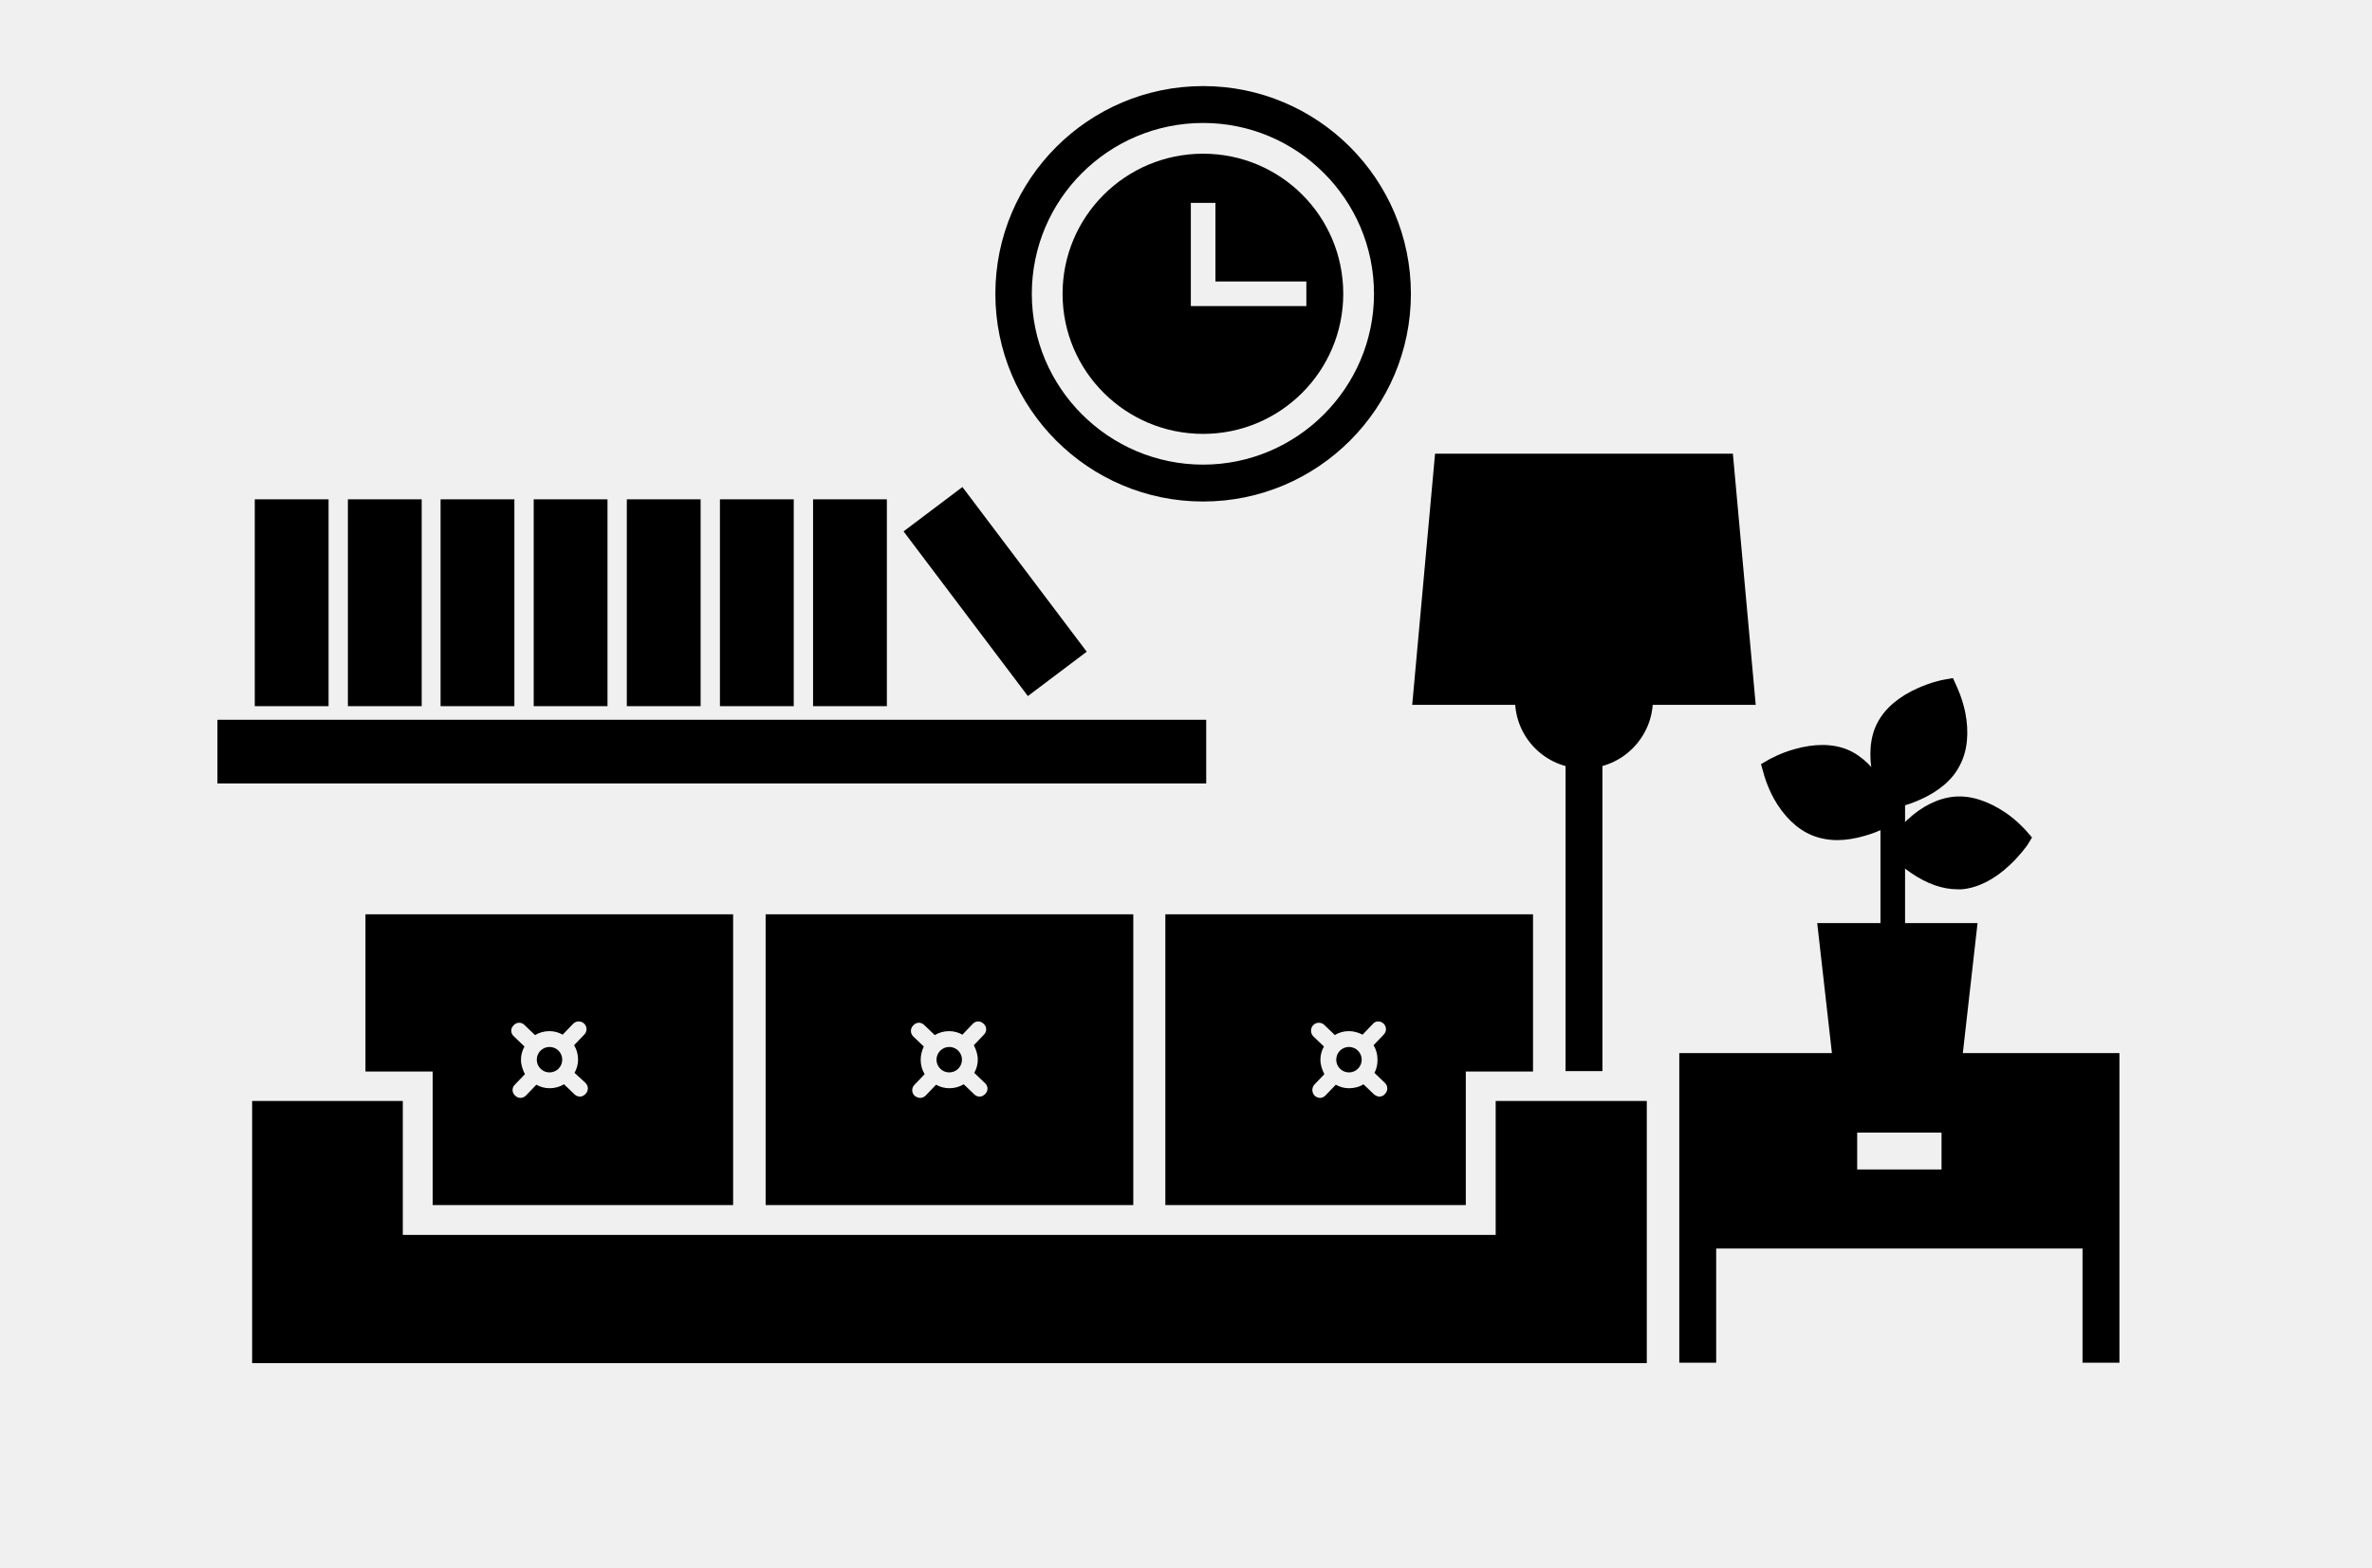
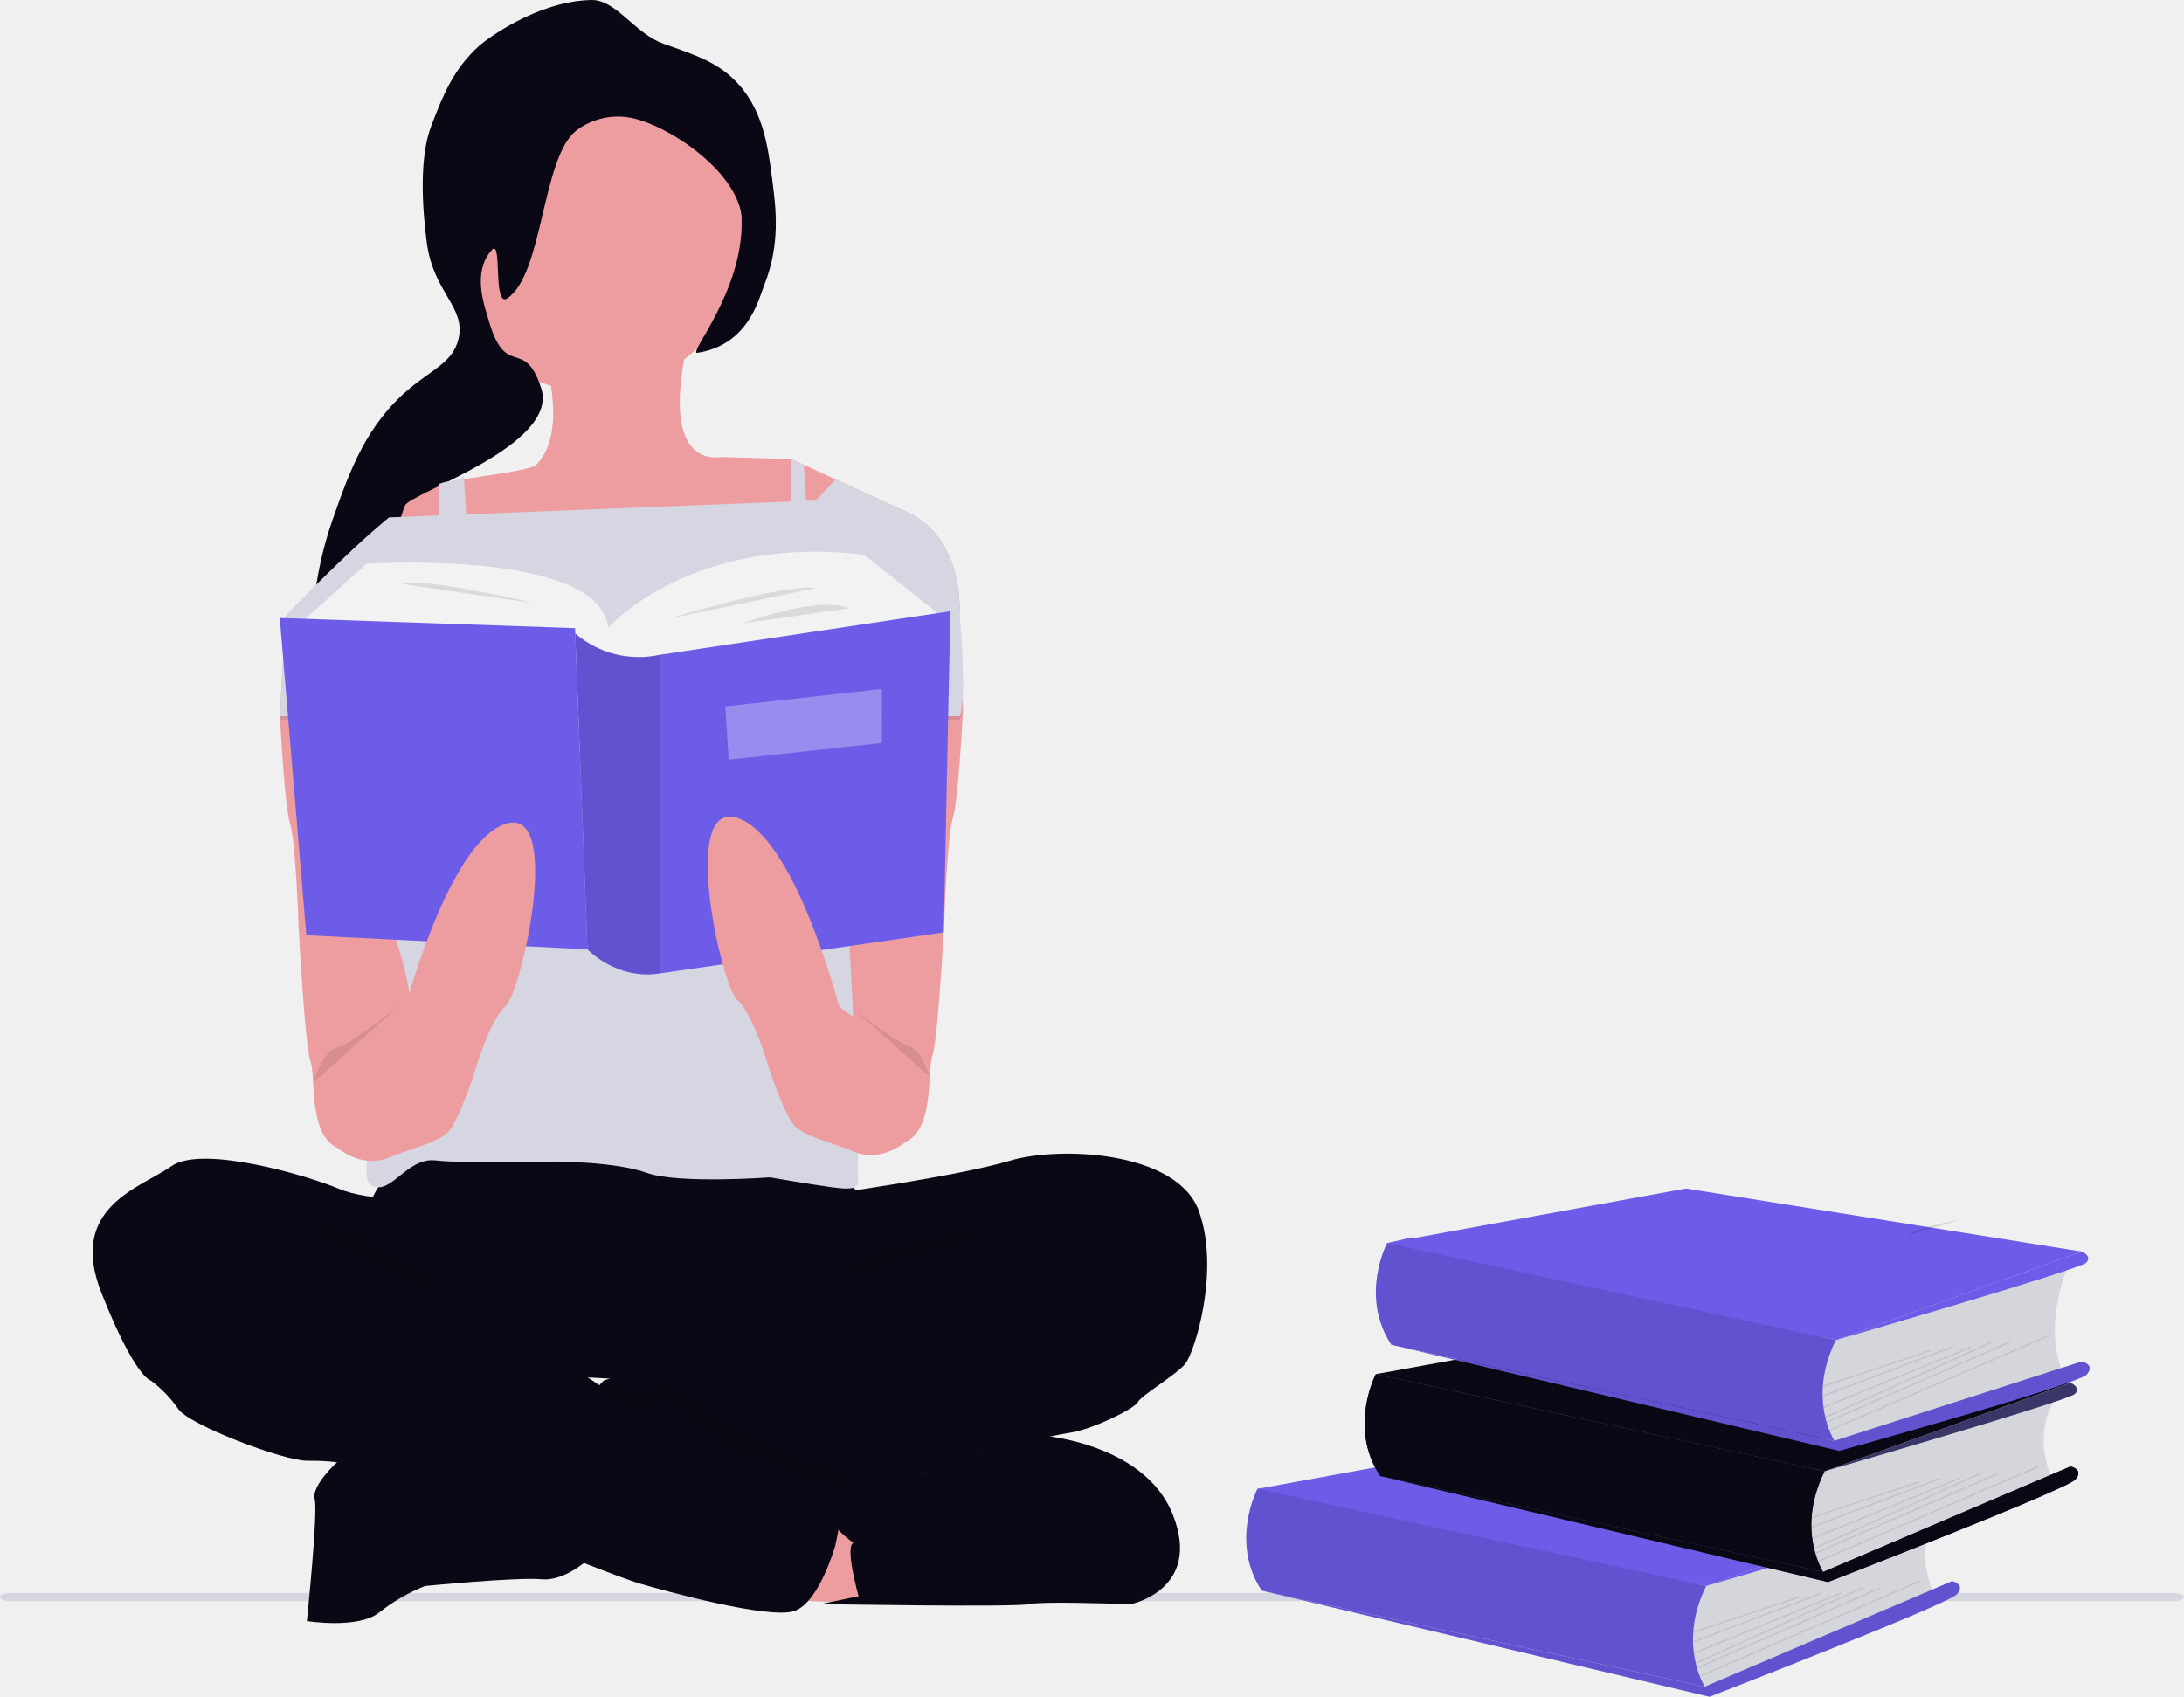
- <svg xmlns="http://www.w3.org/2000/svg" version="1.2" viewBox="0 0 540 357" width="540" height="357">
-   <style>
- 		.s0 { fill: #000000 } 
- 	</style>
-   <g id="Layer">
-     <path id="Layer" class="s0" d="m91.7 250.7v30.5h248.8v-30.5h34.4v59.7h-317.5v-59.7z" />
-     <path id="Layer" class="s0" d="m128 241.3c0 1.6-1.3 2.9-2.9 2.9-1.6 0-2.9-1.3-2.9-2.9 0-1.6 1.3-2.9 2.9-2.9 1.6 0 2.9 1.3 2.9 2.9z" />
-     <path id="Layer" fill-rule="evenodd" class="s0" d="m166.9 208.2v66.2h-68.4v-30.4h-15.3v-35.8zm-33.6 38.4l-2.5-2.3c0.5-0.9 0.8-1.9 0.8-3 0-1.2-0.3-2.3-0.9-3.3l2.3-2.4c0.7-0.7 0.7-1.8 0-2.5-0.7-0.7-1.9-0.7-2.6 0.1l-2.3 2.4c-0.9-0.5-1.9-0.8-3-0.8-1.2 0-2.3 0.3-3.3 0.9l-2.4-2.3c-0.7-0.7-1.8-0.7-2.5 0.1-0.7 0.7-0.7 1.8 0.1 2.5l2.4 2.3c-0.5 0.9-0.8 1.9-0.8 3 0 1.2 0.4 2.3 0.9 3.3l-2.3 2.4c-0.7 0.7-0.7 1.8 0.1 2.5 0.3 0.3 0.7 0.5 1.2 0.5 0.5 0 0.9-0.2 1.3-0.6l2.3-2.4c0.9 0.5 1.9 0.8 3 0.8 1.2 0 2.3-0.3 3.3-0.9l2.4 2.3c0.3 0.3 0.8 0.5 1.2 0.5 0.5 0 0.9-0.2 1.3-0.6 0.7-0.7 0.7-1.8 0-2.5z" />
-     <path id="Layer" fill-rule="evenodd" class="s0" d="m258 208.2v66.2h-83.7v-66.2zm-33.8 38.4l-2.4-2.3c0.5-0.9 0.8-1.9 0.8-3 0-1.2-0.4-2.3-0.9-3.3l2.3-2.4c0.7-0.7 0.7-1.8-0.1-2.5-0.7-0.7-1.8-0.7-2.5 0.1l-2.3 2.4c-0.9-0.5-1.9-0.8-3-0.8-1.2 0-2.3 0.3-3.3 0.9l-2.4-2.3c-0.7-0.7-1.8-0.7-2.5 0.1-0.7 0.7-0.7 1.8 0 2.5l2.4 2.3c-0.4 0.9-0.7 1.9-0.7 3 0 1.2 0.3 2.3 0.9 3.3l-2.3 2.4c-0.7 0.7-0.7 1.8 0 2.5 0.4 0.3 0.8 0.5 1.3 0.5 0.5 0 0.9-0.2 1.3-0.6l2.3-2.4c0.9 0.5 1.9 0.8 3 0.8 1.2 0 2.3-0.3 3.3-0.9l2.4 2.3c0.3 0.3 0.7 0.5 1.2 0.5 0.5 0 0.9-0.2 1.3-0.6 0.7-0.7 0.7-1.8-0.1-2.5z" />
-     <path id="Layer" class="s0" d="m219 241.3c0 1.6-1.3 2.9-2.9 2.9-1.6 0-2.9-1.3-2.9-2.9 0-1.6 1.3-2.9 2.9-2.9 1.6 0 2.9 1.3 2.9 2.9z" />
-     <path id="Layer" class="s0" d="m310 241.3c0 1.6-1.3 2.9-2.9 2.9-1.6 0-2.9-1.3-2.9-2.9 0-1.6 1.3-2.9 2.9-2.9 1.6 0 2.9 1.3 2.9 2.9z" />
-     <path id="Layer" fill-rule="evenodd" class="s0" d="m349 208.2v35.8h-15.3v30.4h-68.4v-66.2zm-33.7 38.4l-2.4-2.3c0.5-0.9 0.7-1.9 0.7-3 0-1.2-0.3-2.3-0.9-3.3l2.3-2.4c0.7-0.7 0.7-1.8 0-2.5-0.7-0.7-1.9-0.7-2.5 0.1l-2.3 2.4c-1-0.5-2-0.8-3.1-0.8-1.2 0-2.3 0.3-3.2 0.9l-2.4-2.3c-0.7-0.7-1.9-0.7-2.6 0.1-0.6 0.7-0.6 1.8 0.1 2.5l2.4 2.3c-0.5 0.9-0.8 1.9-0.8 3 0 1.2 0.4 2.3 0.9 3.3l-2.3 2.4c-0.6 0.7-0.6 1.8 0.1 2.5 0.3 0.3 0.8 0.5 1.2 0.5 0.5 0 0.9-0.2 1.3-0.6l2.3-2.4c0.9 0.5 1.9 0.8 3 0.8 1.2 0 2.4-0.3 3.3-0.9l2.4 2.3c0.4 0.3 0.8 0.5 1.2 0.5 0.5 0 1-0.2 1.3-0.6 0.7-0.7 0.7-1.8 0-2.5z" />
-     <path id="Layer" fill-rule="evenodd" class="s0" d="m482.5 239.8v70.5h-8.4v-26h-83.4v26h-8.4v-70.5zm-59.7 18.1v8.4h19.2v-8.4z" />
-     <path id="Layer" class="s0" d="m446.4 243.8h-28.9l-3.8-33.6h36.5z" />
-     <path id="Layer" class="s0" d="m428.1 180.6h5.6v34.2h-5.6z" />
-     <path id="Layer" class="s0" d="m446.2 174.2c-1.6 3.3-4.8 6-9.1 7.9-3.1 1.4-5.8 1.9-5.9 1.9l-2.1 0.4-0.9-1.9c-0.1-0.1-1.2-2.6-1.9-5.9-0.9-4.6-0.6-8.8 1.1-12 1.7-3.3 4.9-6 9.2-7.9 3.1-1.4 5.7-1.9 5.8-1.9l2.2-0.4 0.9 2c0 0 1.2 2.5 1.9 5.8 0.9 4.6 0.5 8.8-1.2 12z" />
-     <path id="Layer" class="s0" d="m462.6 190.7l-1.1 1.8c-0.1 0.1-1.6 2.3-4.1 4.6-3.4 3.2-7.2 5.1-10.8 5.4q-0.5 0-1 0c-3.4 0-7-1.3-10.5-3.7-2.8-1.9-4.6-3.9-4.7-4l-1.4-1.6 1.1-1.8c0.1-0.1 1.6-2.4 4.1-4.7 3.4-3.2 7.2-5 10.8-5.3 3.7-0.3 7.6 1 11.5 3.6 2.8 1.9 4.6 4 4.7 4.1z" />
-     <path id="Layer" class="s0" d="m432.2 186.9l-1.9 1.1c-0.1 0-2.5 1.4-5.7 2.3q-3.4 1-6.3 1c-2.1 0-4.1-0.4-5.8-1.1-3.4-1.4-6.4-4.3-8.7-8.4-1.6-3-2.3-5.6-2.3-5.7l-0.6-2.1 1.9-1.1c0.1 0 2.4-1.4 5.7-2.3 4.5-1.3 8.7-1.3 12.1 0.1 3.3 1.4 6.3 4.3 8.6 8.4 1.6 3 2.4 5.6 2.4 5.8z" />
-     <path id="Layer" class="s0" d="m356.4 174.1h8.4v69.8h-8.4z" />
-     <path id="Layer" class="s0" d="m399.7 160.5h-78.2l5.2-57.2h67.8z" />
-     <path id="Layer" class="s0" d="m360.6 175c-8.7 0-15.7-7-15.7-15.7h31.4c0 8.6-7 15.7-15.7 15.7z" />
-     <path id="Layer" class="s0" d="m49.5 163.9h225.1v14.5h-225.1z" />
-     <path id="Layer" class="s0" d="m58 113.7h16.8v47.1h-16.8z" />
-     <path id="Layer" class="s0" d="m79.2 113.7h16.8v47.1h-16.8z" />
-     <path id="Layer" class="s0" d="m100.3 113.7h16.8v47.1h-16.8z" />
-     <path id="Layer" class="s0" d="m121.5 113.7h16.8v47.1h-16.8z" />
-     <path id="Layer" class="s0" d="m142.7 113.7h16.8v47.1h-16.8z" />
-     <path id="Layer" class="s0" d="m163.9 113.7h16.8v47.1h-16.8z" />
-     <path id="Layer" class="s0" d="m185.1 113.7h16.8v47.1h-16.8z" />
-     <path id="Layer" class="s0" d="m205.7 121l13.4-10.1 28.3 37.5-13.4 10.1z" />
-     <path id="Layer" fill-rule="evenodd" class="s0" d="m273.9 114.2c-26.1 0-47.3-21.2-47.3-47.3 0-26.1 21.2-47.3 47.3-47.3 26.1 0 47.3 21.2 47.3 47.3 0 26.1-21.2 47.3-47.3 47.3zm0-86.2c-21.5 0-39 17.4-39 38.9 0 21.4 17.5 38.9 39 38.9 21.4 0 38.9-17.5 38.9-38.9 0-21.5-17.5-38.9-38.9-38.9z" />
-     <path id="Layer" fill-rule="evenodd" class="s0" d="m305.8 66.9c0 17.6-14.3 31.9-31.9 31.9-17.7 0-32-14.3-32-31.9 0-17.6 14.3-31.9 32-31.9 17.6 0 31.9 14.2 31.9 31.9zm-8.4 2.8v-5.6h-20.7v-17.9h-5.6v23.5z" />
-     <g id="v">
-       <path id="Layer" class="s0" d="m-13.1 449.1q0 0.1-0.1 0.1-0.1 0-0.2 0-0.2 0-0.4-0.1-0.1-0.2-0.1-0.4 0-0.3 0.1-0.4 0.2-0.1 0.4-0.1 0.1 0 0.2 0 0.1 0 0.1 0v0.2q0 0-0.1 0-0.1-0.1-0.2-0.1-0.1 0-0.2 0.1-0.1 0.1-0.1 0.3 0 0.1 0.1 0.2 0.1 0.1 0.2 0.1 0.1 0 0.2 0 0.1 0 0.1-0.1z" />
+ <svg xmlns="http://www.w3.org/2000/svg" width="799.946" height="621.627" viewBox="0 0 799.946 621.627" role="img" artist="Katerina Limpitsouni" source="https://undraw.co/">
+   <g transform="translate(-583 -242.762)">
+     <path d="M799.946,579.777c0,.829-1.658,1.494-3.723,1.494H3.723c-2.065,0-3.723-.665-3.723-1.494s1.658-1.494,3.723-1.494h792.5C798.288,578.283,799.946,578.949,799.946,579.777Z" transform="translate(583 248.082)" fill="#d6d6e3" />
+     <path d="M774.522,266.579,737.3,296.357l-11.254.819-4.132.3-69.4,5.087L580.554,297.3l-10.708-.782-13.648-.993-28.537-27.3s20.2-21.639,37.893-36.243c6.973-5.77,13.561-10.435,18.363-12.271l.819-.285c3.02-1.178,32.6-4.261,34.754-6.688,13.971-14.405,0-48.749,0-48.749s61.629-31.838,54.184,9.926,13.34,35.583,14.2,35.978l25.09.749,4.578,2.1,11.675,5.348,26.341,12.085C776.234,239.692,774.522,266.579,774.522,266.579Z" transform="translate(159.926 200.319)" fill="#ed9da0" />
+     <ellipse cx="55.446" cy="55.446" rx="55.446" ry="55.446" transform="translate(744.23 275.186)" fill="#ed9da0" />
+     <path d="M333.618,16.03c12.213,4.292,19.2,6.749,25.6,12.915,10.812,10.417,12.6,24.338,14.255,37.274,1.3,10.119,2.975,23.2-2.958,38.151-2.022,5.1-5.771,22.032-24.545,24.9-3.687.564,17.038-22.675,16.23-48.95C361.7,64,336.753,46.369,321.941,43.2a25.228,25.228,0,0,0-20.5,4.775c-12.45,10.221-11.92,52.486-25.048,61.32-5.4,3.634-1.8-21.944-5.606-17.8-7.506,8.184-2.692,20.708-1.342,25.489,6.4,22.641,13.1,5.9,19.343,25.232,6.747,20.873-47.893,38.345-49.907,43.007-3.5,8.108-8.287,40.715-22.021,47.388-17.433,8.471,19.113-.12,11.009,9.338-4.53,5.283-2.079,10.886-10.263,27.332-2.671,5.369-4.015,8.053-5.19,7.958-5.6-.45-14.656-45.242,0-86.955,6.149-17.506,12.173-34.654,28.315-48.069,8.539-7.091,15.7-9.642,17.737-17.923,2.912-11.833-9.179-16.879-11.6-35.543-1.657-12.765-2.821-31.021,1.69-42.723,4.256-11.051,7.951-20.642,17.621-29.339C268.5,14.6,287.251.4,307.131,0c9.152-.184,15.877,12.294,26.487,16.023h0Z" transform="translate(492.433 242.766)" fill="#090814" />
+     <g transform="translate(1039.462 678.195)">
+       <path d="M223.527,525.812l-149.511-.729L59.16,490.238l52.531-3.813-9.156-38.2,103.9-13.467-99.492-34.587,8.789-2.088,159.981,26.1L266.9,483.8l-12.593,32.765Z" transform="translate(-55.041 -380.214)" fill="#6c5ce7" />
+       <path d="M600.454,670.36s-9.9,12.086-2.04,30.358l-79.062,34.29-7.587,1.59-3.494-15.288,2.337-19.294V691.471Z" transform="translate(-346.668 -552.527)" fill="#d5d6db" />
+       <path d="M59.16,583.339,168.589,563.39l145,23.1-90.061,32.424Z" transform="translate(-55.041 -473.316)" fill="#6c5ce7" />
+       <path d="M142.429,652.47s-10.234,19.39,1.559,37.3l162.274,35.163s-10.073-15.446.52-36.884Z" transform="translate(-138.309 -542.451)" fill="#6c5ce7" />
+       <path d="M142.429,652.47s-10.234,19.39,1.559,37.3l162.274,35.163s-10.073-15.446.52-36.884Z" transform="translate(-138.309 -542.451)" opacity="0.1" />
+       <path d="M313.584,768.518l90.594-38.658s5.067,1.092,1.791,4.8-90.638,37.566-90.638,37.566L151.31,733.354Z" transform="translate(-145.631 -586.036)" fill="#6c5ce7" />
+       <path d="M313.584,768.518l90.594-38.658s5.067,1.092,1.791,4.8-90.638,37.566-90.638,37.566L151.31,733.354Z" transform="translate(-145.631 -586.036)" opacity="0.1" />
+       <rect width="41.309" height="0.437" transform="translate(163.638 162.397) rotate(-18.45)" opacity="0.1" />
+       <rect width="50.333" height="0.437" transform="translate(163.623 165.914) rotate(-20.82)" opacity="0.1" />
+       <rect width="58.34" height="0.437" transform="translate(163.886 170.06) rotate(-22.26)" opacity="0.1" />
+       <rect width="67.155" height="0.437" transform="translate(164.516 173.715) rotate(-24.31)" opacity="0.1" />
+       <rect width="73.449" height="0.437" transform="matrix(0.916, -0.401, 0.401, 0.916, 165.002, 175.494)" opacity="0.1" />
+       <rect width="87.895" height="0.437" transform="translate(166.018 178.481) rotate(-23.36)" opacity="0.1" />
+       <path d="M614.074,659.69s3.975,1.6,1.642,4.08S524,692.114,524,692.114Z" transform="translate(-355.527 -546.517)" fill="#6c5ce7" />
+       <path d="M699.75,574.18s-9.9,12.082-2.036,30.358l-79.062,34.29-7.587,1.6-3.495-15.288,2.372-19.289V595.291Z" transform="translate(-402.593 -498.359)" fill="#d5d6db" />
+       <path d="M158.46,487.155,267.885,467.21l145,23.1-90.061,32.424Z" transform="translate(-110.965 -419.148)" fill="#090814" />
+       <path d="M241.685,556.29s-10.239,19.39,1.555,37.3l162.274,35.163s-10.068-15.459.537-36.888Z" transform="translate(-194.208 -488.283)" fill="#3a3768" />
+       <path d="M241.685,556.29s-10.239,19.39,1.555,37.3l162.274,35.163s-10.068-15.459.537-36.888l-51.316-11.108Z" transform="translate(-194.208 -488.283)" fill="#090814" />
+       <path d="M412.874,672.338l90.6-38.658s5.063,1.092,1.786,4.8-90.638,37.565-90.638,37.565L250.6,637.174Z" transform="translate(-201.55 -531.869)" fill="#3a3768" />
+       <path d="M412.874,672.338l90.6-38.658s5.063,1.092,1.786,4.8-90.638,37.565-90.638,37.565L250.6,637.174Z" transform="translate(-201.55 -531.869)" fill="#090814" />
+       <path d="M600.094,646.68s-8.736,10.483,0,26.209" transform="translate(-396.196 -539.19)" opacity="0.1" />
+       <rect width="41.309" height="0.437" transform="translate(207.012 120.39) rotate(-18.45)" opacity="0.1" />
+       <rect width="50.333" height="0.437" transform="translate(207.003 123.905) rotate(-20.82)" opacity="0.1" />
+       <rect width="58.34" height="0.437" transform="translate(207.26 128.044) rotate(-22.26)" opacity="0.1" />
+       <rect width="67.155" height="0.437" transform="translate(207.895 131.7) rotate(-24.31)" opacity="0.1" />
+       <rect width="73.449" height="0.437" transform="matrix(0.916, -0.401, 0.401, 0.916, 208.374, 133.473)" opacity="0.1" />
+       <rect width="87.895" height="0.437" transform="translate(209.393 136.461) rotate(-23.36)" opacity="0.1" />
+       <path d="M713.391,563.51s3.971,1.6,1.642,4.076-91.7,28.344-91.7,28.344Z" transform="translate(-411.469 -492.349)" fill="#3a3768" />
+       <path d="M709.167,464.15s-9.9,21.7-2.04,39.968L628.064,528.8l-7.57,1.6L617,515.112l2.337-19.294V485.261Z" transform="translate(-407.904 -436.391)" fill="#d5d6db" />
+       <path d="M167.89,377.129,277.319,357.18l145,23.1L332.257,412.7Z" transform="translate(-116.276 -357.18)" fill="#6c5ce7" />
+       <path d="M251.143,446.26s-10.252,19.39,1.542,37.3l162.274,35.163s-10.073-15.459.533-36.884Z" transform="translate(-199.529 -426.315)" fill="#6c5ce7" />
+       <path d="M251.143,446.26s-10.252,19.39,1.542,37.3l162.274,35.163s-10.073-15.459.533-36.884Z" transform="translate(-199.529 -426.315)" opacity="0.1" />
+       <path d="M422.314,566.813l90.594-29.048s5.067,1.092,1.791,4.8-90.638,27.956-90.638,27.956L260.04,531.65Z" transform="translate(-206.867 -474.406)" fill="#6c5ce7" />
+       <path d="M422.314,566.813l90.594-29.048s5.067,1.092,1.791,4.8-90.638,27.956-90.638,27.956L260.04,531.65Z" transform="translate(-206.867 -474.406)" opacity="0.1" />
+       <rect width="41.309" height="0.437" transform="translate(211.136 72.327) rotate(-18.45)" opacity="0.1" />
+       <rect width="50.333" height="0.437" transform="translate(211.125 75.844) rotate(-20.82)" opacity="0.1" />
+       <rect width="58.34" height="0.437" transform="translate(211.377 79.986) rotate(-22.26)" opacity="0.1" />
+       <rect width="67.155" height="0.437" transform="translate(212.018 83.638) rotate(-24.31)" opacity="0.1" />
+       <rect width="73.449" height="0.437" transform="matrix(0.916, -0.401, 0.401, 0.916, 212.499, 85.415)" opacity="0.1" />
+       <rect width="87.895" height="0.437" transform="translate(213.517 88.405) rotate(-23.36)" opacity="0.1" />
+       <path d="M722.821,453.48s3.975,1.6,1.642,4.08-91.7,28.344-91.7,28.344Z" transform="translate(-416.78 -430.382)" fill="#6c5ce7" />
+       <path d="M712.45,427s-15.581,2.359-18.49,5.561" transform="translate(-451.247 -415.468)" opacity="0.1" />
+       <path d="M650.52,452.263a33.44,33.44,0,0,1,5.015-3.114,81.812,81.812,0,0,0,7.426-4.538" transform="translate(-426.781 -425.386)" opacity="0.1" />
    </g>
-     <g id="d">
-       <path id="Layer" class="s0" d="m-12.3 448.6q0 0 0 0-0.1 0-0.1 0-0.1 0-0.2 0.1 0 0 0 0.1v0.4h-0.2v-0.8h0.2v0.2q0-0.1 0.1-0.2 0.1 0 0.2 0z" />
-     </g>
-     <g id="a">
-       <path id="Layer" fill-rule="evenodd" class="s0" d="m-11.4 448.8v0.1h-0.6q0 0.1 0.1 0.1 0 0.1 0.1 0.1 0.1 0 0.2-0.1 0.1 0 0.2 0v0.2q-0.1 0-0.2 0-0.1 0-0.2 0-0.2 0-0.3-0.1-0.1-0.1-0.1-0.3 0-0.2 0.1-0.3 0.1-0.1 0.3-0.1 0.2 0 0.3 0.1 0.1 0.1 0.1 0.3zm-0.2-0.1q0 0-0.1-0.1 0 0-0.1 0-0.1 0-0.1 0-0.1 0.1-0.1 0.1z" />
-     </g>
-     <g id="k">
-       <path id="Layer" fill-rule="evenodd" class="s0" d="m-10.5 448.8v0.4h-0.2v-0.1q-0.1 0.1-0.1 0.1-0.1 0-0.2 0-0.1 0-0.2 0-0.1-0.1-0.1-0.2 0-0.2 0.1-0.2 0.1-0.1 0.3-0.1h0.2q0-0.1-0.1-0.1 0 0-0.1 0-0.1 0-0.2 0 0 0-0.1 0v-0.2q0.1 0 0.1 0 0.1 0 0.2 0 0.2 0 0.3 0.1 0.1 0.1 0.1 0.3zm-0.4 0.1q0 0-0.1 0 0 0 0 0 0 0.1 0 0.1 0 0.1 0.1 0.1 0.1 0 0.1-0.1 0.1 0 0.1-0.1z" />
-     </g>
-     <g id="c">
-       <path id="Layer" class="s0" d="m-10 448.2v0.2h0.3v0.2h-0.3v0.3q0 0.1 0 0.1 0 0 0.1 0h0.1v0.2h-0.2q-0.1 0-0.2-0.1 0 0 0-0.2v-0.3h-0.2v-0.2h0.2v-0.2z" />
-     </g>
-     <g id="a">
-       <path id="Layer" fill-rule="evenodd" class="s0" d="m-8.8 448.8v0.1h-0.6q0 0.1 0 0.1 0.1 0.1 0.2 0.1 0.1 0 0.2-0.1 0 0 0.1 0v0.2q-0.1 0-0.1 0-0.1 0-0.2 0-0.2 0-0.3-0.1-0.2-0.1-0.2-0.3 0-0.2 0.2-0.3 0.1-0.1 0.3-0.1 0.2 0 0.3 0.1 0.1 0.1 0.1 0.3zm-0.3-0.1q0 0 0-0.1-0.1 0-0.1 0-0.1 0-0.2 0 0 0.1 0 0.1z" />
-     </g>
-     <g id="j">
-       <path id="Layer" fill-rule="evenodd" class="s0" d="m-8.1 448.5v-0.4h0.2v1.1h-0.2v-0.1q-0.1 0.1-0.1 0.1-0.1 0-0.2 0-0.1 0-0.2-0.1-0.1-0.1-0.1-0.3 0-0.2 0.1-0.3 0.1-0.1 0.2-0.1 0.1 0 0.2 0 0 0.1 0.1 0.1zm-0.2 0.5q0.1 0 0.1 0 0.1-0.1 0.1-0.2 0-0.1-0.1-0.1 0-0.1-0.1-0.1-0.1 0-0.1 0.1-0.1 0-0.1 0.1 0 0.1 0.1 0.2 0 0 0.1 0z" />
-     </g>
-     <g id="i">
-       <path id="Layer" fill-rule="evenodd" class="s0" d="m-6.9 448.5q0 0 0.1-0.1 0 0 0.1 0 0.2 0 0.3 0.1 0.1 0.1 0.1 0.3 0 0.2-0.1 0.3-0.1 0.1-0.3 0.1-0.1 0-0.1 0-0.1 0-0.1-0.1v0.1h-0.3v-1.1h0.3zm0.2 0.5q0 0 0.1 0 0-0.1 0-0.2 0-0.1 0-0.2-0.1 0-0.1 0-0.1 0-0.2 0 0 0.1 0 0.2 0 0.1 0 0.2 0.1 0 0.2 0z" />
-     </g>
-     <g id="h">
-       <path id="Layer" class="s0" d="m-6.3 448.4h0.3l0.2 0.5 0.2-0.5h0.2l-0.3 0.9q-0.1 0.1-0.1 0.1-0.1 0.1-0.2 0.1h-0.1v-0.2q0.1 0 0.1 0 0.1 0 0.1-0.1z" />
-     </g>
-     <g id="g">
-       <path id="Layer" class="s0" d="m-4.9 448.2h0.3l0.2 0.3 0.3-0.3h0.3l-0.4 0.6v0.4h-0.3v-0.4z" />
-     </g>
-     <g id="a">
-       <path id="Layer" fill-rule="evenodd" class="s0" d="m-3 448.8v0.1h-0.6q0 0.1 0.1 0.1 0.1 0.1 0.2 0.1 0 0 0.1-0.1 0.1 0 0.2 0v0.2q-0.1 0-0.2 0-0.1 0-0.2 0-0.2 0-0.3-0.1-0.1-0.1-0.1-0.3 0-0.2 0.1-0.3 0.1-0.1 0.3-0.1 0.2 0 0.3 0.1 0.1 0.1 0.1 0.3zm-0.2-0.1q0 0-0.1-0.1 0 0-0.1 0-0.1 0-0.1 0 0 0.1-0.1 0.1z" />
-     </g>
-     <g id="b">
-       <path id="Layer" fill-rule="evenodd" class="s0" d="m-2.4 448.4q0.2 0 0.3 0.1 0.1 0.1 0.1 0.3 0 0.2-0.1 0.3-0.1 0.1-0.3 0.1-0.2 0-0.3-0.1-0.2-0.1-0.2-0.3 0-0.2 0.2-0.3 0.1-0.1 0.3-0.1zm0 0.2q-0.1 0-0.2 0.1 0 0 0 0.1 0 0.1 0 0.2 0.1 0 0.2 0 0 0 0.1 0 0-0.1 0-0.2 0-0.1 0-0.1-0.1-0.1-0.1-0.1z" />
-     </g>
-     <g id="f">
-       <path id="Layer" class="s0" d="m-1.8 448.9v-0.5h0.2v0.1 0.2 0.1 0.1q0 0.1 0 0.1 0 0 0.1 0 0.1 0 0.1 0 0.1-0.1 0.1-0.2v-0.4h0.2v0.8h-0.2v-0.1q-0.1 0.1-0.1 0.1-0.1 0-0.2 0-0.1 0-0.2-0.1 0 0 0-0.2z" />
-     </g>
-     <g id="u">
-       <path id="Layer" class="s0" d="m-0.8 448.1h0.2v1.1h-0.2z" />
-     </g>
-     <g id="t">
-       <path id="Layer" class="s0" d="m0.1 448.2h0.3v0.3l0.4-0.3h0.3l-0.5 0.5 0.5 0.5h-0.3l-0.4-0.4v0.4h-0.3z" />
-     </g>
-     <g id="s">
-       <path id="Layer" class="s0" d="m1.1 448.4h0.3l0.1 0.6 0.1-0.6h0.2l0.2 0.5 0.1-0.5h0.2l-0.2 0.8h-0.2l-0.1-0.5-0.2 0.5h-0.3z" />
-     </g>
-     <g id="b">
-       <path id="Layer" fill-rule="evenodd" class="s0" d="m2.9 448.4q0.2 0 0.3 0.1 0.1 0.1 0.1 0.3 0 0.2-0.1 0.3-0.1 0.1-0.3 0.1-0.2 0-0.3-0.1-0.1-0.1-0.1-0.3 0-0.2 0.1-0.3 0.1-0.1 0.3-0.1zm0 0.2q-0.1 0-0.1 0.1-0.1 0-0.1 0.1 0 0.1 0.1 0.2 0 0 0.1 0 0.1 0 0.1 0 0-0.1 0-0.2 0-0.1 0-0.1 0-0.1-0.1-0.1z" />
-     </g>
-     <g id="e">
-       <path id="Layer" class="s0" d="m4.2 448.7v0.5h-0.2v-0.4-0.1q0 0 0 0 0-0.1-0.1-0.1 0 0 0 0-0.1 0-0.1 0.1-0.1 0-0.1 0.1v0.4h-0.2v-0.8h0.2v0.1q0.1 0 0.1-0.1 0.1 0 0.2 0 0.1 0 0.2 0.1 0 0.1 0 0.2z" />
-     </g>
-     <g id="r">
-       <path id="Layer" class="s0" d="m-13.4 449.5v0.2h-0.1q-0.1 0-0.1 0 0 0 0 0.1h0.2v0.2h-0.2v0.6h-0.2v-0.6h-0.2v-0.2h0.2q0-0.2 0-0.2 0.1-0.1 0.2-0.1z" />
-     </g>
-     <g id="d">
-       <path id="Layer" class="s0" d="m-12.7 450q0 0-0.1 0 0 0 0 0-0.1 0-0.2 0.1 0 0 0 0.1v0.4h-0.3v-0.8h0.3v0.2q0-0.1 0.1-0.1 0-0.1 0.1-0.1h0.1z" />
-     </g>
-     <g id="b">
-       <path id="Layer" fill-rule="evenodd" class="s0" d="m-12.2 449.8q0.2 0 0.3 0.1 0.1 0.1 0.1 0.3 0 0.2-0.1 0.3-0.1 0.1-0.3 0.1-0.2 0-0.3-0.1-0.1-0.1-0.1-0.3 0-0.2 0.1-0.3 0.1-0.1 0.3-0.1zm0 0.2q-0.1 0-0.1 0.1-0.1 0-0.1 0.1 0 0.1 0.1 0.2 0 0 0.1 0 0.1 0 0.1 0 0.1-0.1 0.1-0.2 0-0.1-0.1-0.1 0-0.1-0.1-0.1z" />
-     </g>
-     <g id="q">
-       <path id="Layer" class="s0" d="m-10.9 450q0-0.1 0.1-0.1 0.1-0.1 0.1-0.1 0.2 0 0.2 0.1 0.1 0.1 0.1 0.2v0.5h-0.2v-0.4-0.1q0 0-0.1-0.1 0 0 0 0-0.1 0-0.1 0.1-0.1 0-0.1 0.1v0.4h-0.2v-0.4q0-0.1-0.1-0.2 0 0 0 0-0.1 0-0.1 0.1-0.1 0-0.1 0.1v0.4h-0.2v-0.8h0.2v0.1q0.1 0 0.1 0 0.1-0.1 0.2-0.1 0 0 0.1 0.1 0.1 0 0.1 0.1z" />
-     </g>
-     <g id="c">
-       <path id="Layer" class="s0" d="m-9.4 449.6v0.2h0.2v0.2h-0.2v0.3q0 0.1 0 0.1 0 0 0.1 0h0.1v0.2h-0.2q-0.1 0-0.2-0.1-0.1 0-0.1-0.2v-0.3h-0.1v-0.2h0.1v-0.2z" />
-     </g>
-     <g id="p">
-       <path id="Layer" class="s0" d="m-8.2 450.1v0.5h-0.3v-0.4-0.1q0 0 0 0 0-0.1 0-0.1-0.1 0-0.1 0-0.1 0-0.1 0.1-0.1 0-0.1 0.1v0.4h-0.2v-1.1h0.2v0.4q0.1 0 0.2 0 0-0.1 0.1-0.1 0.1 0 0.2 0.1 0.1 0.1 0.1 0.2z" />
-     </g>
-     <g id="a">
-       <path id="Layer" fill-rule="evenodd" class="s0" d="m-7.2 450.2v0.1h-0.6q0 0.1 0 0.1 0.1 0.1 0.2 0.1 0.1 0 0.1-0.1 0.1 0 0.2 0v0.2q-0.1 0-0.2 0 0 0-0.1 0-0.2 0-0.4-0.1-0.1-0.1-0.1-0.3 0-0.2 0.1-0.3 0.2-0.1 0.4-0.1 0.1 0 0.3 0.1 0.1 0.1 0.1 0.3zm-0.3-0.1q0 0 0-0.1-0.1 0-0.1 0-0.1 0-0.2 0 0 0.1 0 0.1z" />
-     </g>
-     <g id="o">
-       <path id="Layer" class="s0" d="m-6.6 449.6h0.3l0.4 0.7v-0.7h0.3v1h-0.3l-0.4-0.7v0.7h-0.3z" />
-     </g>
-     <g id="b">
-       <path id="Layer" fill-rule="evenodd" class="s0" d="m-5 449.8q0.2 0 0.3 0.1 0.1 0.1 0.1 0.3 0 0.2-0.1 0.3-0.1 0.1-0.3 0.1-0.2 0-0.3-0.1-0.2-0.1-0.2-0.3 0-0.2 0.2-0.3 0.1-0.1 0.3-0.1zm0 0.2q-0.1 0-0.2 0.1 0 0 0 0.1 0 0.1 0 0.2 0.1 0 0.2 0 0 0 0.1 0 0-0.1 0-0.2 0-0.1 0-0.1-0.1-0.1-0.1-0.1z" />
-     </g>
-     <g id="f">
-       <path id="Layer" class="s0" d="m-4.4 450.3v-0.5h0.2v0.1 0.2 0.1 0.1q0 0.1 0 0.1 0 0 0.1 0 0.1 0 0.1 0 0.1-0.1 0.1-0.2v-0.4h0.2v0.8h-0.2v-0.1q-0.1 0.1-0.1 0.1-0.1 0-0.2 0-0.1 0-0.2-0.1 0 0 0-0.2z" />
-     </g>
-     <g id="e">
-       <path id="Layer" class="s0" d="m-2.7 450.1v0.5h-0.2v-0.4-0.1q0 0 0 0-0.1-0.1-0.1-0.1 0 0 0 0-0.1 0-0.2 0.1 0 0 0 0.1v0.4h-0.2v-0.8h0.2v0.1q0.1 0 0.1 0 0.1-0.1 0.2-0.1 0.1 0 0.2 0.1 0 0.1 0 0.2z" />
-     </g>
-     <g id="n">
-       <path id="Layer" fill-rule="evenodd" class="s0" d="m-1.9 449.6h0.4q0.2 0 0.3 0.1 0.1 0.1 0.1 0.2 0 0.2-0.1 0.3-0.1 0-0.3 0h-0.2v0.4h-0.2zm0.2 0.2v0.3h0.2q0 0 0.1 0 0-0.1 0-0.2 0 0 0-0.1-0.1 0-0.1 0z" />
-     </g>
-     <g id="d">
-       <path id="Layer" class="s0" d="m-0.4 450q0 0 0 0-0.1 0-0.1 0-0.1 0-0.1 0.1-0.1 0-0.1 0.1v0.4h-0.2v-0.8h0.2v0.2q0.1-0.1 0.1-0.1 0.1-0.1 0.2-0.1z" />
-     </g>
-     <g id="b">
-       <path id="Layer" fill-rule="evenodd" class="s0" d="m0.1 449.8q0.2 0 0.3 0.1 0.1 0.1 0.1 0.3 0 0.2-0.1 0.3-0.1 0.1-0.3 0.1-0.2 0-0.3-0.1-0.1-0.1-0.1-0.3 0-0.2 0.1-0.3 0.1-0.1 0.3-0.1zm0 0.2q-0.1 0-0.1 0.1 0 0 0 0.1 0 0.1 0 0.2 0 0 0.1 0 0.1 0 0.2 0 0-0.1 0-0.2 0-0.1 0-0.1-0.1-0.1-0.2-0.1z" />
-     </g>
-     <g id="m">
-       <path id="Layer" class="s0" d="m0.7 449.8h0.3v0.8q0 0.1-0.1 0.2-0.1 0.1-0.2 0.1h-0.1v-0.2q0.1 0 0.1 0 0 0 0-0.1zm0-0.3h0.3v0.2h-0.3z" />
-     </g>
-     <g id="a">
-       <path id="Layer" fill-rule="evenodd" class="s0" d="m2 450.2v0.1h-0.6q0 0.1 0 0.1 0.1 0.1 0.2 0.1 0.1 0 0.2-0.1 0 0 0.1 0v0.2q-0.1 0-0.1 0-0.1 0-0.2 0-0.2 0-0.3-0.1-0.2-0.1-0.2-0.3 0-0.2 0.2-0.3 0.1-0.1 0.3-0.1 0.2 0 0.3 0.1 0.1 0.1 0.1 0.3zm-0.3-0.1q0 0 0-0.1-0.1 0-0.1 0-0.1 0-0.2 0 0 0.1 0 0.1z" />
-     </g>
-     <g id="l">
-       <path id="Layer" class="s0" d="m2.8 449.9v0.2q-0.1-0.1-0.1-0.1-0.1 0-0.1 0-0.1 0-0.2 0.1-0.1 0-0.1 0.1 0 0.1 0.1 0.2 0.1 0 0.2 0 0 0 0.1 0 0 0 0.1 0v0.2q-0.1 0-0.1 0-0.1 0-0.2 0-0.2 0-0.3-0.1-0.1-0.1-0.1-0.3 0-0.2 0.1-0.3 0.1-0.1 0.3-0.1 0.1 0 0.2 0 0 0 0.1 0.1z" />
-     </g>
-     <g id="c">
-       <path id="Layer" class="s0" d="m3.3 449.6v0.2h0.2v0.2h-0.2v0.3q0 0.1 0 0.1 0 0 0.1 0h0.1v0.2h-0.2q-0.2 0-0.2-0.1-0.1 0-0.1-0.2v-0.3h-0.1v-0.2h0.1v-0.2z" />
-     </g>
+     <path d="M686.65,394.693s18.984,49.63,29.778,44.667,7.867-26.056,9.926-31.838,4.343-49.63,4.343-49.63,1.042-31.019,3.1-37.3c1.911-5.77,3.462-34.865,3.722-39.444v-.608l-2.047-35.982-11.589-2.891L697.01,251.6l-3.722,21.254-1.452,8.3-.62,3.536Z" transform="translate(198.203 221.815)" fill="#ed9da0" />
+     <path d="M576.871,396.443s-18.984,49.63-29.778,44.667-7.866-26.056-9.926-31.838-4.343-49.63-4.343-49.63-1.042-31.019-3.1-37.3c-1.911-5.77-3.462-34.865-3.722-39.444v-.608l2.06-35.982,11.589-2.891,26.875,9.926,3.722,21.254,1.452,8.3.62,3.536Z" transform="translate(159.526 222.237)" fill="#ed9da0" />
+     <path d="M563,407.356s-14.48,15.919-9.107,18.81,40.126,57.075,40.126,57.075S708.168,497.3,729.7,476.206s21.093-58.775,21.093-58.775-17.3,3.722-19.182,1.7-12.246-11.775-12.246-11.775S572.925,398.472,563,407.356Z" transform="translate(165.953 260.755)" fill="#090814" />
+     <path d="M775.008,293.064H526v-.608l2.06-35.982s20.2-21.639,37.893-36.243l156.336-6.2,7.271-7.668L755.9,218.445c20.683,9.5,19.021,36.391,19.021,36.391S777.75,285.992,775.008,293.064Z" transform="translate(159.526 213.314)" opacity="0.1" />
+     <path d="M775.008,292.064H526v-.608l2.06-35.982s20.2-21.639,37.893-36.243l156.336-6.2,7.271-7.668L755.9,217.445c20.683,9.5,19.021,36.391,19.021,36.391S777.75,284.992,775.008,292.064Z" transform="translate(159.526 213.073)" fill="#d6d6e3" />
+     <path d="M711.735,201.4l4.157,63.39,4.454,21.093,3.4,16.13s8.685,124.076,6.2,130.28,1.241,11.167,1.762,14.467-.521,11.589-.112,15.311,0,5.372-9.5,4.045-22.756-3.635-22.756-3.635-33.5,2.482-45.077-1.65-33.5-4.144-33.5-4.144-33.091.831-43.836-.409-16.552,13.239-23.574,9.095,8.263-44.245,13.227-55.834-6.613-40.945-6.613-40.945l14.889-82.6,3.313-18.723V208.408l.819-.285c3.02-1.178,6.086-.265,8.236-2.692l3.353,56.441,116.631,4.144V199.35" transform="translate(165.674 211.627)" fill="#d6d6e3" />
+     <path d="M581.79,499.507l49.221,1.576-7.06-36.5-37.707,3.586Z" transform="translate(282.865 329.357)" fill="#ed9da0" />
+     <path d="M837.669,481.344c-3.313,4.132-16.13,11.576-17.371,14.058s-16.539,9.926-24.406,11.167-32.669,6.626-37.223,9.517c-3.263,2.084-29.456,8.685-46.665,12.346a132.411,132.411,0,0,1-14.132,2.544c-7.445.409-88.913-27.3-88.913-27.3l15.708-16.13.869-.3c4.442-1.5,24.964-8.437,36.354-11.738,12.83-3.722,27.719-19.021,27.719-19.021s21.912-7.445,24.815-8.276-7.445-28.947-7.445-28.947,47.558-6.6,66.17-12.2,61.629-3.524,69.483,18.4S841.032,477.212,837.669,481.344Z" transform="translate(179.499 261.003)" fill="#090814" />
+     <path d="M639,531.256s-9.5,9.926-19.021,9.107-42.794,2.482-42.794,2.482a66.713,66.713,0,0,0-16.763,9.715c-7.78,6.129-26.465,3.1-26.465,3.1s4.132-39.7,2.866-44.667S545,497.507,545,497.507l11.167-2.841,28.289-7.246,40.536,14.058Z" transform="translate(161.442 280.982)" fill="#090814" />
+     <path d="M712,512.361a132.46,132.46,0,0,1-14.132,2.544c-7.445.409-88.913-27.3-88.913-27.3l15.708-16.13.869-.3c2.482,1.749,4.516,3.251,5.968,4.392,6.837,5.385,13.437-1.65,15.919-1.65S671.4,491.7,671.4,491.7s19.852,4.554,23.165,8.685,14.889,3.313,16.949,6.2C712.132,507.485,712.206,509.681,712,512.361Z" transform="translate(179.497 277.072)" opacity="0.1" />
+     <path d="M592.416,420.6s-20.075,1.154-31.652-3.722-50.04-16.13-61.207-8.226-38.054,14.889-25.647,46.33,18.2,32.26,18.2,32.26a44.793,44.793,0,0,1,9.926,10.3c3.722,5.794,38.464,19.021,47.149,19.021s23.984,0,45.486,14.889S635.619,548,635.619,548s27.3,11.167,35.8,13.648,47.335,13.226,56.442,9.926,14.889-24,14.889-24,4.132-18.611,2.06-21.5-13.648-2.072-16.949-6.2-23.165-8.685-23.165-8.685-21.453-17.792-23.934-17.792-9.082,7.023-15.919,1.65a363.155,363.155,0,0,0-42.819-27.3C606.313,459.472,592.416,420.6,592.416,420.6Z" transform="translate(146.215 261.359)" fill="#090814" />
+     <path d="M536.27,427.513a23.7,23.7,0,0,1,20.336,5.372c9.926,8.276,43.327,24.89,43.327,24.89" transform="translate(161.999 266.444)" opacity="0.1" />
+     <path d="M746.481,427s-44.258,6.7-52.521,15.795" transform="translate(199.964 266.436)" opacity="0.1" />
+     <path d="M799.36,549.458h-1.948c-7-.248-30.709-.993-35.275,0-5.372,1.241-76.518,0-76.518,0l13.909-2.891s-5.162-18.09-1.886-19.592c0,0-18.611-12.259-4.578-20.535s29.158-4.789,29.158-4.789l35.225-11.936,6.762-2.3s39.7,2.072,50.449,29.369S799.36,549.458,799.36,549.458Z" transform="translate(197.955 280.982)" fill="#090814" />
+     <path d="M533.79,250.96l21.961-19.852s85.153-5.583,88.677,23.364c0,0,30.188-34.319,93.677-26.676l26.862,21.391-74.247,32.582-72.15,25.026-53.142-23.785Z" transform="translate(161.4 218.208)" fill="#f2f2f2" />
+     <path d="M437.38,202.83,447.1,319.052l102.983,5.174L545.612,208.5l-.087-1.948Z" transform="translate(248.096 266.338)" fill="#6c5ce7" />
+     <path d="M655.944,200.83,549.71,216.761V333.5l103.814-15Z" transform="translate(275.141 265.857)" fill="#6c5ce7" />
+     <path d="M626.275,223.79l-57.385,6.378,1.253,19.554,56.095-6.129Z" transform="translate(279.758 271.385)" fill="#fff" opacity="0.3" />
+     <path d="M538.774,410.164l5.844,15.72s8.685,7.445,18.19,3.722,17.793-5.571,21.924-9.194,9.926-21.825,9.926-21.825,5.794-19.852,11.576-24.815,21.093-73.341,0-66.654-37.223,68.726-37.223,68.726-3.722,4.541-9.095,4.963-16.13-.831-18.2,3.722S532.57,401.07,538.774,410.164Z" transform="translate(162.001 237.462)" fill="#ed9da0" />
+     <path d="M644.335,258.587a35.734,35.734,0,0,1-31.155-7.767l4.479,115.713s10.546,11.415,26.676,8.809Z" transform="translate(180.515 224.019)" fill="#6c5ce7" />
+     <path d="M644.335,258.587a35.734,35.734,0,0,1-31.155-7.767l4.479,115.713s10.546,11.415,26.676,8.809Z" transform="translate(180.515 224.019)" opacity="0.1" />
+     <path d="M640.29,248.808s43.216-13.214,54.482-11.353" transform="translate(187.041 220.758)" opacity="0.1" />
+     <path d="M610.816,243.4s-41.888-9.926-48.886-7.11" transform="translate(168.177 220.398)" opacity="0.1" />
+     <path d="M662.25,249.242s28.9-10.6,39.345-5.559" transform="translate(192.328 221.973)" opacity="0.1" />
+     <path d="M650.52,466.348a95,95,0,0,1,14.244-8.847c7.444-3.586,21.093-12.891,21.093-12.891" transform="translate(189.505 270.675)" opacity="0.1" />
+     <path d="M568.214,360.08s-18.128,14.827-23.574,16.13-8.809,12.867-8.809,12.867" transform="translate(161.891 250.324)" opacity="0.1" />
+     <path d="M730.5,408.377l-5.782,15.758s-8.685,7.445-18.2,3.722-17.78-5.571-21.924-9.194-9.926-21.825-9.926-21.825-5.782-19.852-11.576-24.815-21.093-73.341,0-66.654,37.223,68.726,37.223,68.726,3.722,4.541,9.095,4.963,16.13-.831,18.2,3.722S736.7,399.32,730.5,408.377Z" transform="translate(189.93 237.041)" fill="#ed9da0" />
+     <path d="M691.69,358.3s15.97,13,20.783,14.144,7.766,11.282,7.766,11.282" transform="translate(203.25 253.466)" opacity="0.1" />
  </g>
</svg>
